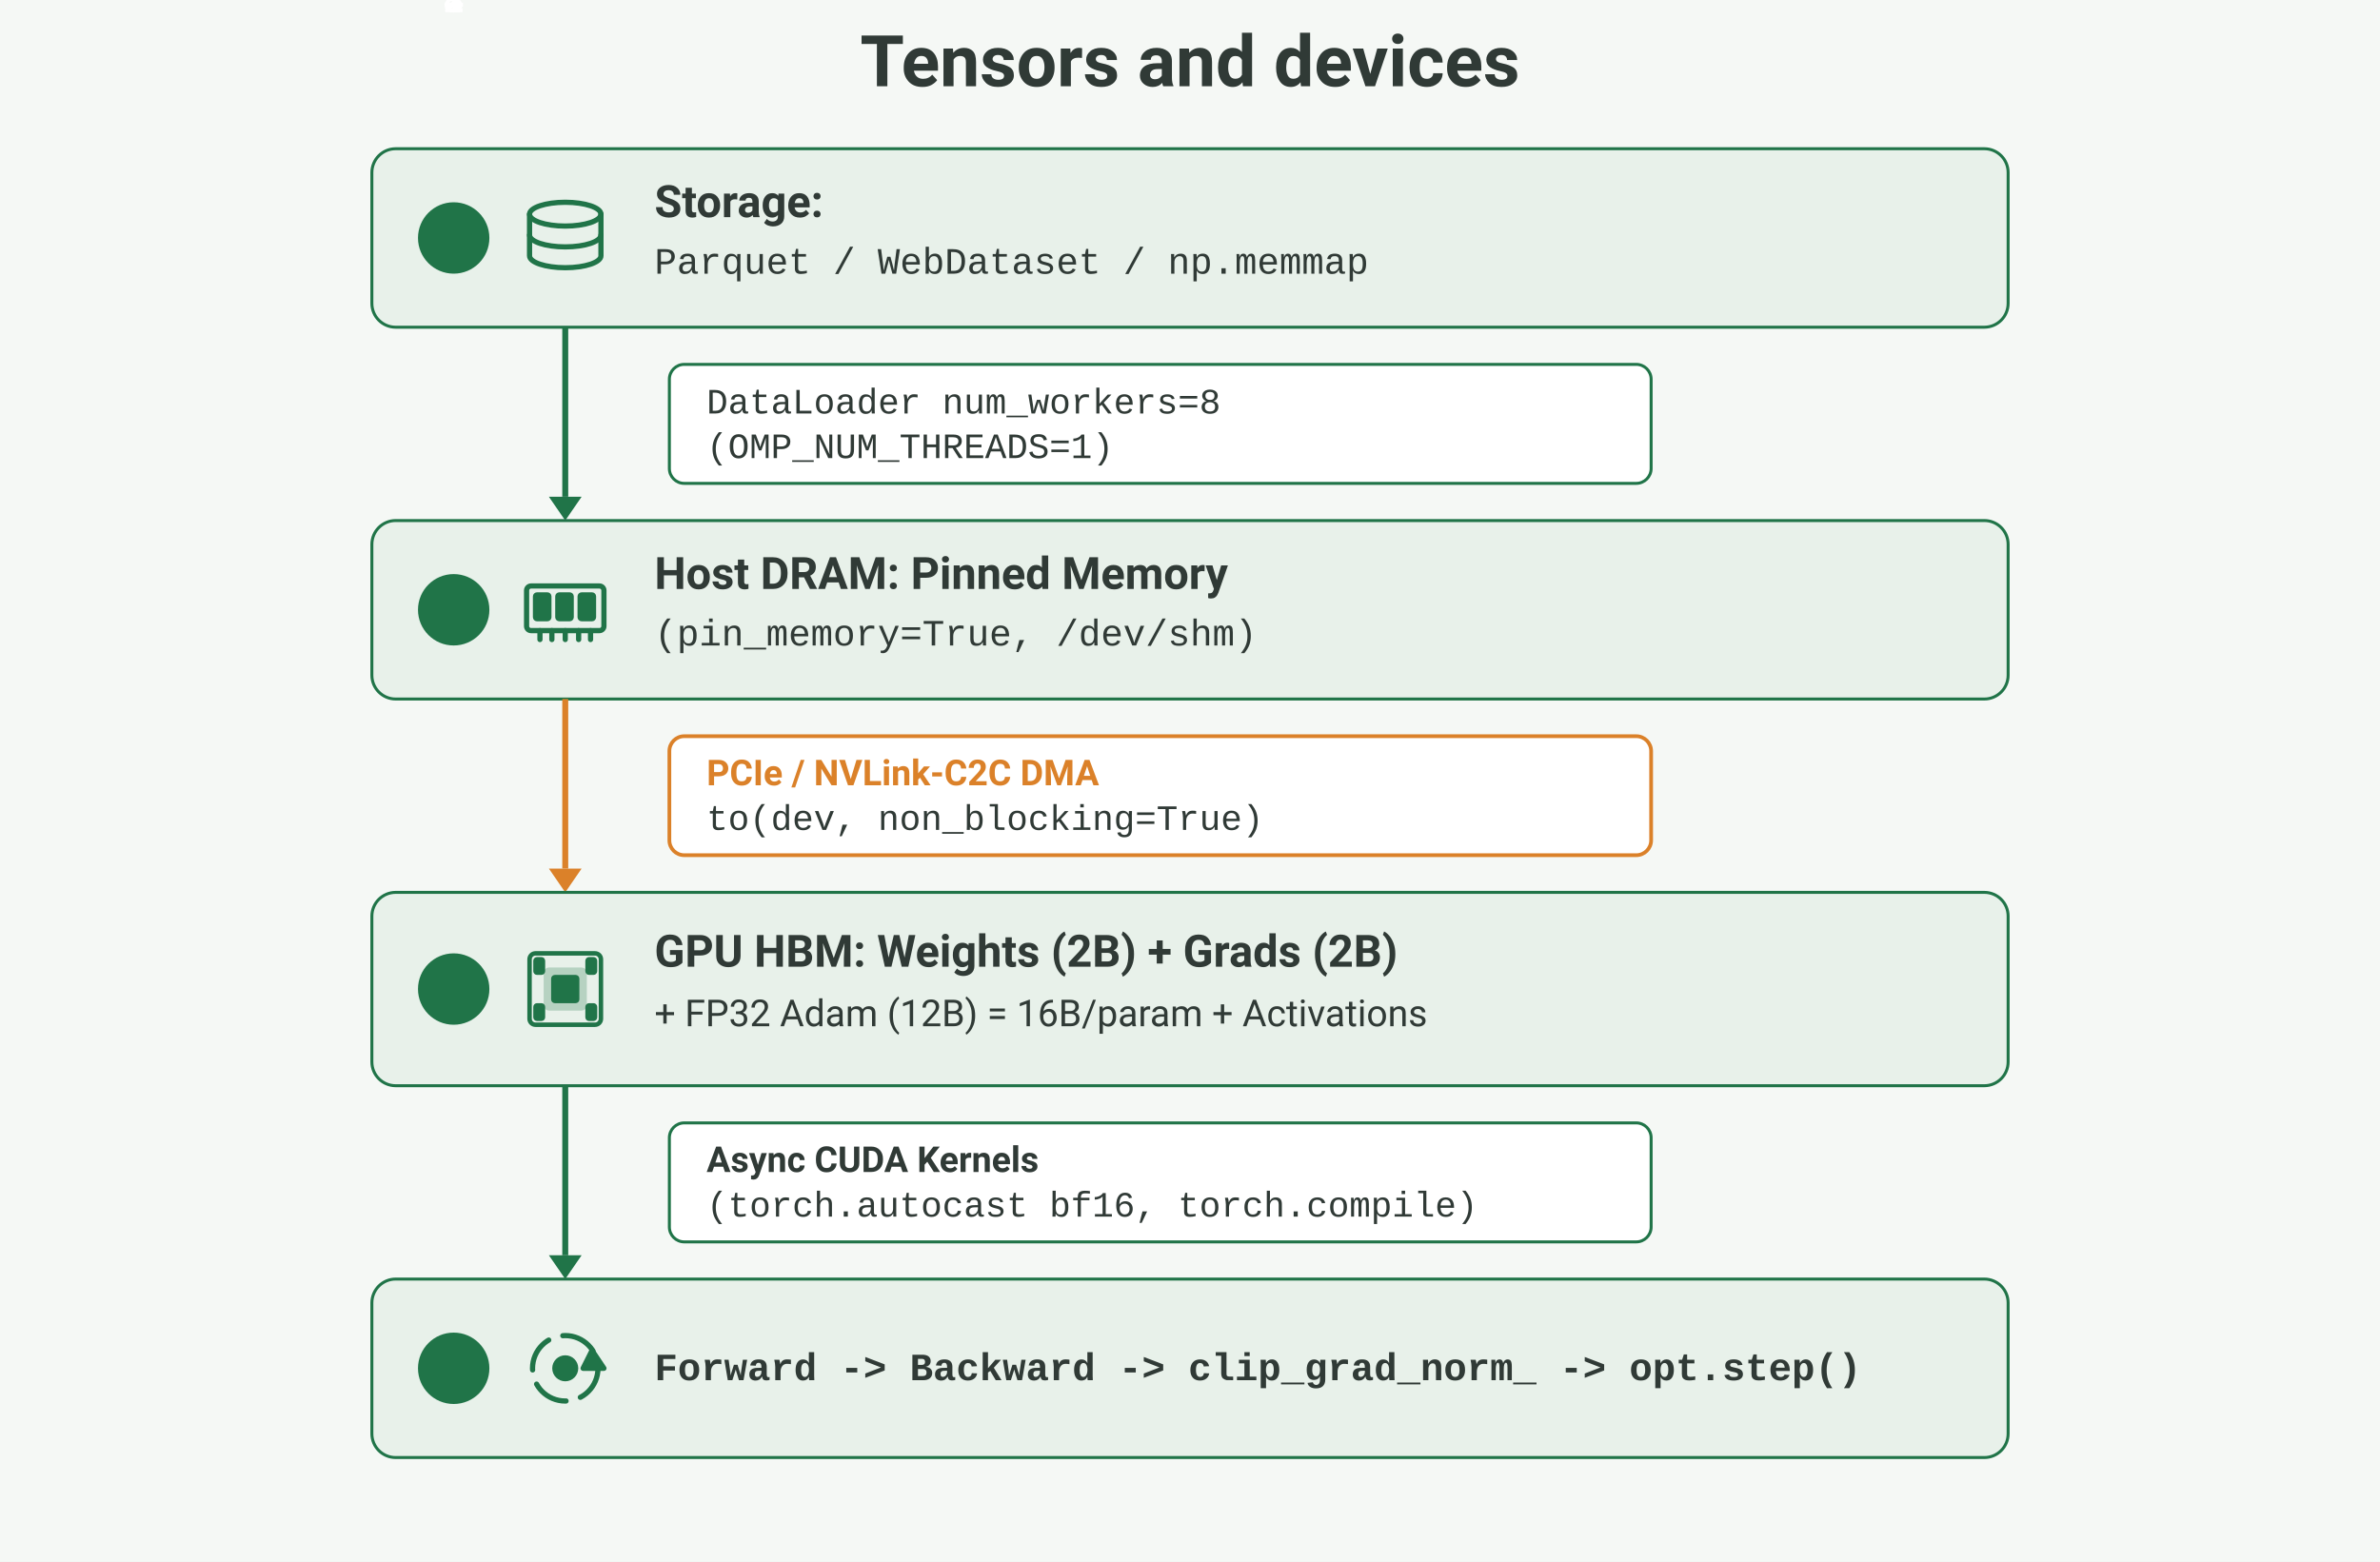
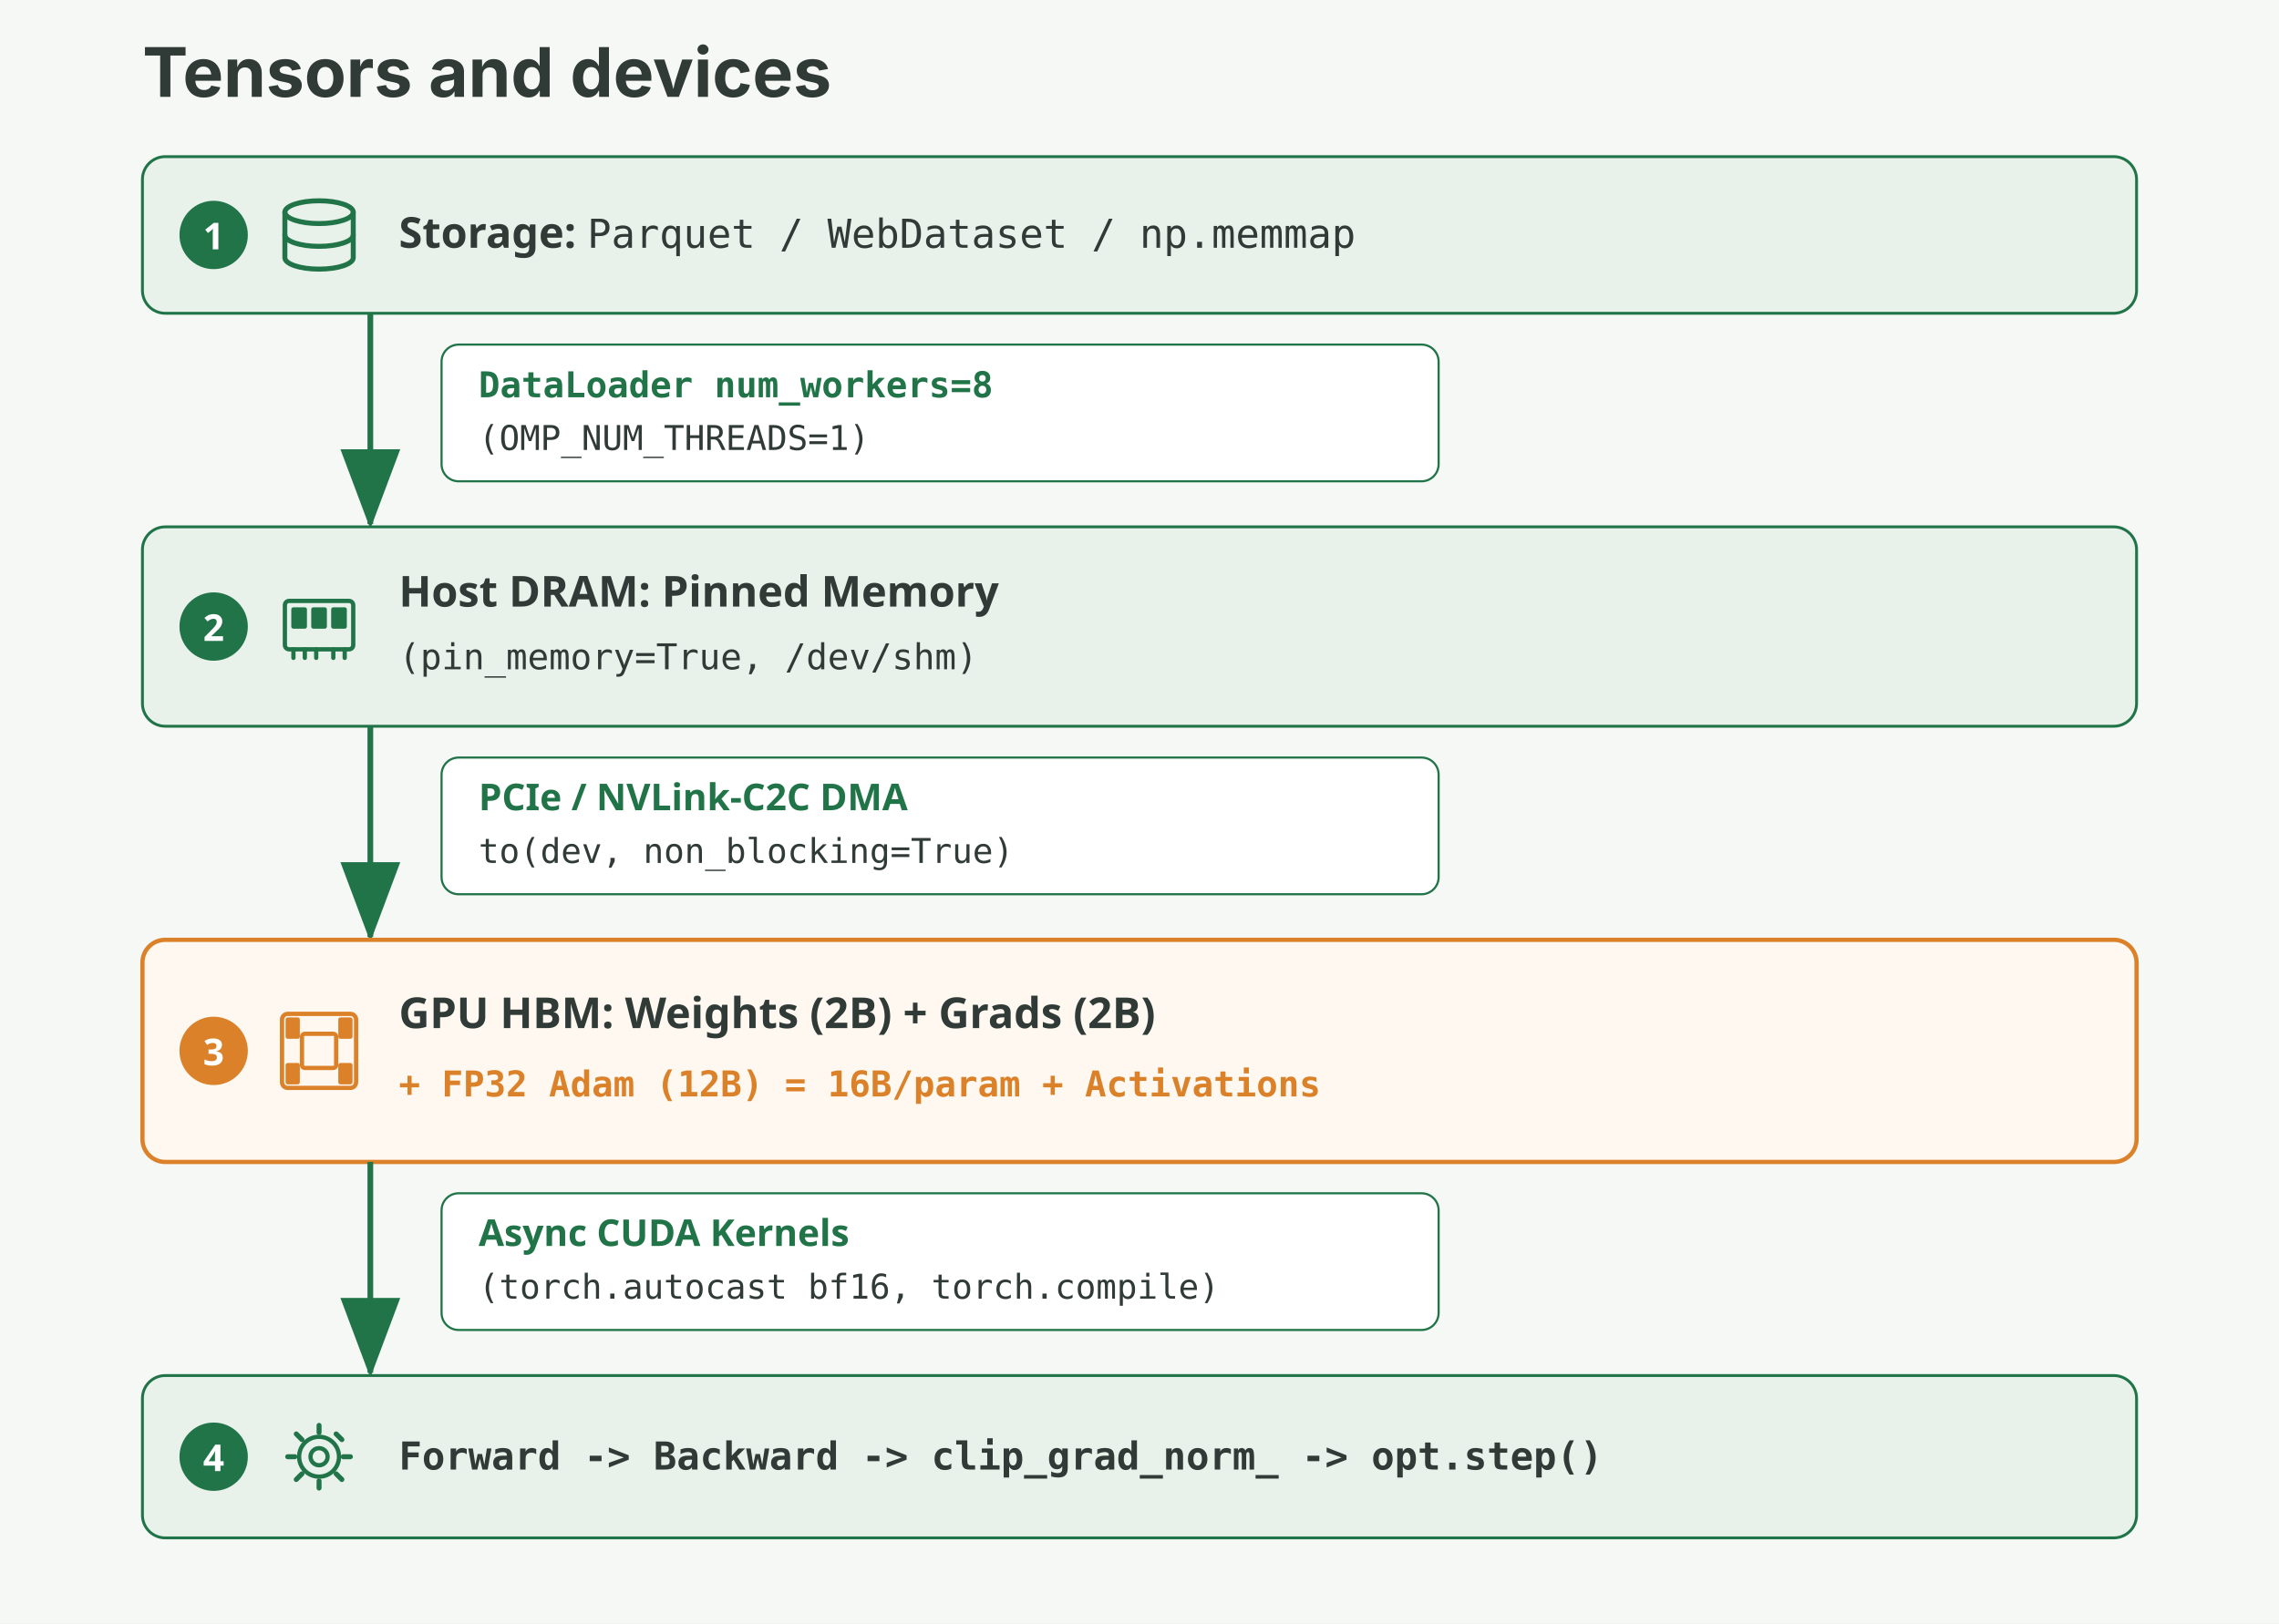
- <svg xmlns="http://www.w3.org/2000/svg" viewBox="0 0 1600 1050" width="1600" height="1050">
-   <rect width="1600" height="1050" fill="#f5f8f5" />
-   <text x="800" y="58" font-family="system-ui, -apple-system, 'Segoe UI', Roboto, Helvetica, Arial, sans-serif" font-size="48" font-weight="bold" fill="#303a36" text-anchor="middle">Tensors and devices</text>
-   <rect x="250" y="100" width="1100" height="120" rx="16" fill="#e8f1ea" stroke="#207448" stroke-width="2" />
-   <circle cx="305" cy="160" r="24" fill="#207448" />
-   <text x="305" cy="160" font-family="system-ui, -apple-system, 'Segoe UI', Roboto, Helvetica, Arial, sans-serif" font-size="24" font-weight="bold" fill="#ffffff" text-anchor="middle" dominant-baseline="central">1</text>
-   <g stroke="#207448" stroke-width="3.5" fill="none" stroke-linecap="round" stroke-linejoin="round">
-     <ellipse cx="380" cy="144" rx="24" ry="8" fill="#e8f1ea" />
-     <path d="M 356,144 v 14 a 24,8 0 0 0 48,0 v -14" />
-     <path d="M 356,158 v 14 a 24,8 0 0 0 48,0 v -14" />
+ <svg xmlns="http://www.w3.org/2000/svg" viewBox="0 0 1600 1140" width="1600" height="1140">
+   <defs>
+     <marker id="arrow-green" viewBox="0 0 16 16" refX="15" refY="8" markerWidth="14" markerHeight="14" orient="auto">
+       <path d="M 0 2 L 16 8 L 0 14 Z" fill="#207448" />
+     </marker>
+   </defs>
+   <rect width="1600" height="1140" fill="#f5f8f5" />
+   <text x="100" y="68" font-family="system-ui, -apple-system, sans-serif" font-size="48px" font-weight="bold" fill="#303a36">Tensors and devices</text>
+   <rect x="100" y="110" width="1400" height="110" rx="16" fill="#e8f1ea" stroke="#207448" stroke-width="2" />
+   <circle cx="150" cy="165" r="24" fill="#207448" />
+   <text x="150" y="165" font-family="system-ui, sans-serif" font-size="26px" font-weight="bold" fill="#ffffff" text-anchor="middle" dominant-baseline="central">1</text>
+   <g transform="translate(196, 137)" fill="none" stroke="#207448" stroke-width="3.5" stroke-linecap="round" stroke-linejoin="round">
+     <ellipse cx="28" cy="12" rx="24" ry="8" />
+     <path d="M 4 12 v 16 c 0 4.4 10.7 8 24 8 s 24 -3.6 24 -8 v -16" />
+     <path d="M 4 28 v 16 c 0 4.4 10.7 8 24 8 s 24 -3.6 24 -8 v -16" />
  </g>
-   <text x="440" y="146" font-family="system-ui, -apple-system, 'Segoe UI', Roboto, Helvetica, Arial, sans-serif" font-size="30" font-weight="bold" fill="#303a36">Storage:</text>
-   <text x="440" y="184" font-family="'SFMono-Regular', Consolas, 'Liberation Mono', Menlo, Courier, monospace" font-size="25" fill="#303a36">Parquet / WebDataset / np.memmap</text>
-   <line x1="380" y1="220" x2="380" y2="334" stroke="#207448" stroke-width="4" />
-   <polygon points="369,334 380,350 391,334" fill="#207448" />
-   <rect x="450" y="245" width="660" height="80" rx="10" fill="#ffffff" stroke="#207448" stroke-width="2" />
-   <text x="475" y="278" font-family="'SFMono-Regular', Consolas, 'Liberation Mono', Menlo, Courier, monospace" font-size="24" fill="#303a36">DataLoader num_workers=8</text>
-   <text x="475" y="308" font-family="'SFMono-Regular', Consolas, 'Liberation Mono', Menlo, Courier, monospace" font-size="24" fill="#303a36">(OMP_NUM_THREADS=1)</text>
-   <rect x="250" y="350" width="1100" height="120" rx="16" fill="#e8f1ea" stroke="#207448" stroke-width="2" />
-   <circle cx="305" cy="410" r="24" fill="#207448" />
-   <text x="305" cy="410" font-family="system-ui, -apple-system, 'Segoe UI', Roboto, Helvetica, Arial, sans-serif" font-size="24" font-weight="bold" fill="#ffffff" text-anchor="middle" dominant-baseline="central">2</text>
-   <g stroke="#207448" stroke-width="3.5" fill="none" stroke-linecap="round" stroke-linejoin="round">
-     <rect x="354" y="394" width="52" height="30" rx="3" fill="#e8f1ea" />
-     <line x1="363" y1="424" x2="363" y2="430" />
-     <line x1="371" y1="424" x2="371" y2="430" />
-     <line x1="380" y1="424" x2="380" y2="430" />
-     <line x1="389" y1="424" x2="389" y2="430" />
-     <line x1="397" y1="424" x2="397" y2="430" />
-     <rect x="360" y="400" width="9" height="16" rx="1" fill="#207448" />
-     <rect x="375" y="400" width="9" height="16" rx="1" fill="#207448" />
-     <rect x="390" y="400" width="9" height="16" rx="1" fill="#207448" />
+   <text x="280" y="174" font-family="system-ui, sans-serif" font-size="30px" font-weight="bold" fill="#303a36">Storage: <tspan font-family="ui-monospace, monospace" font-size="28px" font-weight="normal">Parquet / WebDataset / np.memmap</tspan>
+   </text>
+   <line x1="260" y1="220" x2="260" y2="368" stroke="#207448" stroke-width="4" marker-end="url(#arrow-green)" />
+   <rect x="310" y="242" width="700" height="96" rx="12" fill="#ffffff" stroke="#207448" stroke-width="1.5" />
+   <text x="336" y="279" font-family="ui-monospace, monospace" font-size="25px" font-weight="bold" fill="#207448">DataLoader num_workers=8</text>
+   <text x="336" y="316" font-family="ui-monospace, monospace" font-size="24px" fill="#303a36">(OMP_NUM_THREADS=1)</text>
+   <rect x="100" y="370" width="1400" height="140" rx="16" fill="#e8f1ea" stroke="#207448" stroke-width="2" />
+   <circle cx="150" cy="440" r="24" fill="#207448" />
+   <text x="150" y="440" font-family="system-ui, sans-serif" font-size="26px" font-weight="bold" fill="#ffffff" text-anchor="middle" dominant-baseline="central">2</text>
+   <g transform="translate(196, 412)" fill="none" stroke="#207448" stroke-width="3" stroke-linecap="round" stroke-linejoin="round">
+     <rect x="4" y="10" width="48" height="34" rx="3" />
+     <rect x="10" y="16" width="8" height="12" fill="#207448" />
+     <rect x="24" y="16" width="8" height="12" fill="#207448" />
+     <rect x="38" y="16" width="8" height="12" fill="#207448" />
+     <line x1="10" y1="44" x2="10" y2="50" stroke-width="3" />
+     <line x1="18" y1="44" x2="18" y2="50" stroke-width="3" />
+     <line x1="26" y1="44" x2="26" y2="50" stroke-width="3" />
+     <line x1="38" y1="44" x2="38" y2="50" stroke-width="3" />
+     <line x1="46" y1="44" x2="46" y2="50" stroke-width="3" />
  </g>
-   <text x="440" y="396" font-family="system-ui, -apple-system, 'Segoe UI', Roboto, Helvetica, Arial, sans-serif" font-size="30" font-weight="bold" fill="#303a36">Host DRAM: Pinned Memory</text>
-   <text x="440" y="434" font-family="'SFMono-Regular', Consolas, 'Liberation Mono', Menlo, Courier, monospace" font-size="25" fill="#303a36">(pin_memory=True, /dev/shm)</text>
-   <line x1="380" y1="470" x2="380" y2="584" stroke="#db8129" stroke-width="4" />
-   <polygon points="369,584 380,600 391,584" fill="#db8129" />
-   <rect x="450" y="495" width="660" height="80" rx="10" fill="#ffffff" stroke="#db8129" stroke-width="2.5" />
-   <text x="475" y="528" font-family="system-ui, -apple-system, 'Segoe UI', Roboto, Helvetica, Arial, sans-serif" font-size="24" font-weight="bold" fill="#db8129">PCIe / NVLink-C2C DMA</text>
-   <text x="475" y="558" font-family="'SFMono-Regular', Consolas, 'Liberation Mono', Menlo, Courier, monospace" font-size="24" fill="#303a36">to(dev, non_blocking=True)</text>
-   <rect x="250" y="600" width="1100" height="130" rx="16" fill="#e8f1ea" stroke="#207448" stroke-width="2" />
-   <circle cx="305" cy="665" r="24" fill="#207448" />
-   <text x="305" cy="665" font-family="system-ui, -apple-system, 'Segoe UI', Roboto, Helvetica, Arial, sans-serif" font-size="24" font-weight="bold" fill="#ffffff" text-anchor="middle" dominant-baseline="central">3</text>
-   <g stroke="#207448" stroke-width="3" fill="none" stroke-linecap="round" stroke-linejoin="round">
-     <rect x="356" y="641" width="48" height="48" rx="4" fill="#e8f1ea" />
-     <rect x="367" y="652" width="26" height="26" rx="2" fill="#207448" opacity="0.25" />
-     <rect x="372" y="657" width="16" height="16" rx="1" fill="#207448" />
-     <rect x="360" y="645" width="5" height="9" rx="1" fill="#207448" />
-     <rect x="360" y="676" width="5" height="9" rx="1" fill="#207448" />
-     <rect x="395" y="645" width="5" height="9" rx="1" fill="#207448" />
-     <rect x="395" y="676" width="5" height="9" rx="1" fill="#207448" />
+   <text x="280" y="426" font-family="system-ui, sans-serif" font-size="30px" font-weight="bold" fill="#303a36">Host DRAM: Pinned Memory</text>
+   <text x="280" y="470" font-family="ui-monospace, monospace" font-size="25px" fill="#303a36">(pin_memory=True, /dev/shm)</text>
+   <line x1="260" y1="510" x2="260" y2="658" stroke="#207448" stroke-width="4" marker-end="url(#arrow-green)" />
+   <rect x="310" y="532" width="700" height="96" rx="12" fill="#ffffff" stroke="#207448" stroke-width="1.5" />
+   <text x="336" y="569" font-family="system-ui, sans-serif" font-size="26px" font-weight="bold" fill="#207448">PCIe / NVLink-C2C DMA</text>
+   <text x="336" y="606" font-family="ui-monospace, monospace" font-size="24px" fill="#303a36">to(dev, non_blocking=True)</text>
+   <rect x="100" y="660" width="1400" height="156" rx="16" fill="#fef8f0" stroke="#db8129" stroke-width="3" />
+   <circle cx="150" cy="738" r="24" fill="#db8129" />
+   <text x="150" y="738" font-family="system-ui, sans-serif" font-size="26px" font-weight="bold" fill="#ffffff" text-anchor="middle" dominant-baseline="central">3</text>
+   <g transform="translate(196, 710)" fill="none" stroke="#db8129" stroke-width="3" stroke-linecap="round" stroke-linejoin="round">
+     <rect x="2" y="2" width="52" height="52" rx="4" />
+     <rect x="16" y="16" width="24" height="24" rx="2" fill="#fef8f0" />
+     <rect x="6" y="6" width="7" height="12" fill="#db8129" />
+     <rect x="6" y="38" width="7" height="12" fill="#db8129" />
+     <rect x="43" y="6" width="7" height="12" fill="#db8129" />
+     <rect x="43" y="38" width="7" height="12" fill="#db8129" />
  </g>
-   <text x="440" y="650" font-family="system-ui, -apple-system, 'Segoe UI', Roboto, Helvetica, Arial, sans-serif" font-size="30" font-weight="bold" fill="#303a36">GPU HBM: Weights (2B) + Grads (2B)</text>
-   <text x="440" y="690" font-family="system-ui, -apple-system, 'Segoe UI', Roboto, Helvetica, Arial, sans-serif" font-size="25" fill="#303a36">+ FP32 Adam (12B) = 16B/param + Activations</text>
-   <line x1="380" y1="730" x2="380" y2="844" stroke="#207448" stroke-width="4" />
-   <polygon points="369,844 380,860 391,844" fill="#207448" />
-   <rect x="450" y="755" width="660" height="80" rx="10" fill="#ffffff" stroke="#207448" stroke-width="2" />
-   <text x="475" y="788" font-family="system-ui, -apple-system, 'Segoe UI', Roboto, Helvetica, Arial, sans-serif" font-size="24" font-weight="bold" fill="#303a36">Async CUDA Kernels</text>
-   <text x="475" y="818" font-family="'SFMono-Regular', Consolas, 'Liberation Mono', Menlo, Courier, monospace" font-size="24" fill="#303a36">(torch.autocast bf16, torch.compile)</text>
-   <rect x="250" y="860" width="1100" height="120" rx="16" fill="#e8f1ea" stroke="#207448" stroke-width="2" />
-   <circle cx="305" cy="920" r="24" fill="#207448" />
-   <text x="305" cy="920" font-family="system-ui, -apple-system, 'Segoe UI', Roboto, Helvetica, Arial, sans-serif" font-size="24" font-weight="bold" fill="#ffffff" text-anchor="middle" dominant-baseline="central">4</text>
-   <g stroke="#207448" stroke-width="3.5" fill="none" stroke-linecap="round" stroke-linejoin="round">
-     <circle cx="380" cy="920" r="22" stroke-dasharray="24 10" fill="#e8f1ea" />
-     <polygon points="398,908 406,920 392,920" fill="#207448" />
-     <circle cx="380" cy="920" r="7" fill="#207448" />
+   <text x="280" y="722" font-family="system-ui, sans-serif" font-size="30px" font-weight="bold" fill="#303a36">GPU HBM: Weights (2B) + Grads (2B)</text>
+   <text x="280" y="770" font-family="ui-monospace, monospace" font-size="25px" font-weight="bold" fill="#db8129">+ FP32 Adam (12B) = 16B/param + Activations</text>
+   <line x1="260" y1="816" x2="260" y2="964" stroke="#207448" stroke-width="4" marker-end="url(#arrow-green)" />
+   <rect x="310" y="838" width="700" height="96" rx="12" fill="#ffffff" stroke="#207448" stroke-width="1.5" />
+   <text x="336" y="875" font-family="system-ui, sans-serif" font-size="26px" font-weight="bold" fill="#207448">Async CUDA Kernels</text>
+   <text x="336" y="912" font-family="ui-monospace, monospace" font-size="24px" fill="#303a36">(torch.autocast bf16, torch.compile)</text>
+   <rect x="100" y="966" width="1400" height="114" rx="16" fill="#e8f1ea" stroke="#207448" stroke-width="2" />
+   <circle cx="150" cy="1023" r="24" fill="#207448" />
+   <text x="150" y="1023" font-family="system-ui, sans-serif" font-size="26px" font-weight="bold" fill="#ffffff" text-anchor="middle" dominant-baseline="central">4</text>
+   <g transform="translate(196, 995)" fill="none" stroke="#207448" stroke-width="3" stroke-linecap="round" stroke-linejoin="round">
+     <circle cx="28" cy="28" r="14" />
+     <circle cx="28" cy="28" r="6" />
+     <path d="M 28 6 v 5 M 28 45 v 5 M 6 28 h 5 M 45 28 h 5 M 12 12 l 4 4 M 40 40 l 4 4 M 12 44 l 4 -4 M 40 12 l 4 4" stroke-width="3.5" />
  </g>
-   <text x="440" y="928" font-family="'SFMono-Regular', Consolas, 'Liberation Mono', Menlo, Courier, monospace" font-size="26" font-weight="bold" fill="#303a36">Forward -&gt; Backward -&gt; clip_grad_norm_ -&gt; opt.step()</text>
+   <text x="280" y="1032" font-family="ui-monospace, monospace" font-size="27px" font-weight="bold" fill="#303a36">Forward -&gt; Backward -&gt; clip_grad_norm_ -&gt; opt.step()</text>
</svg>
